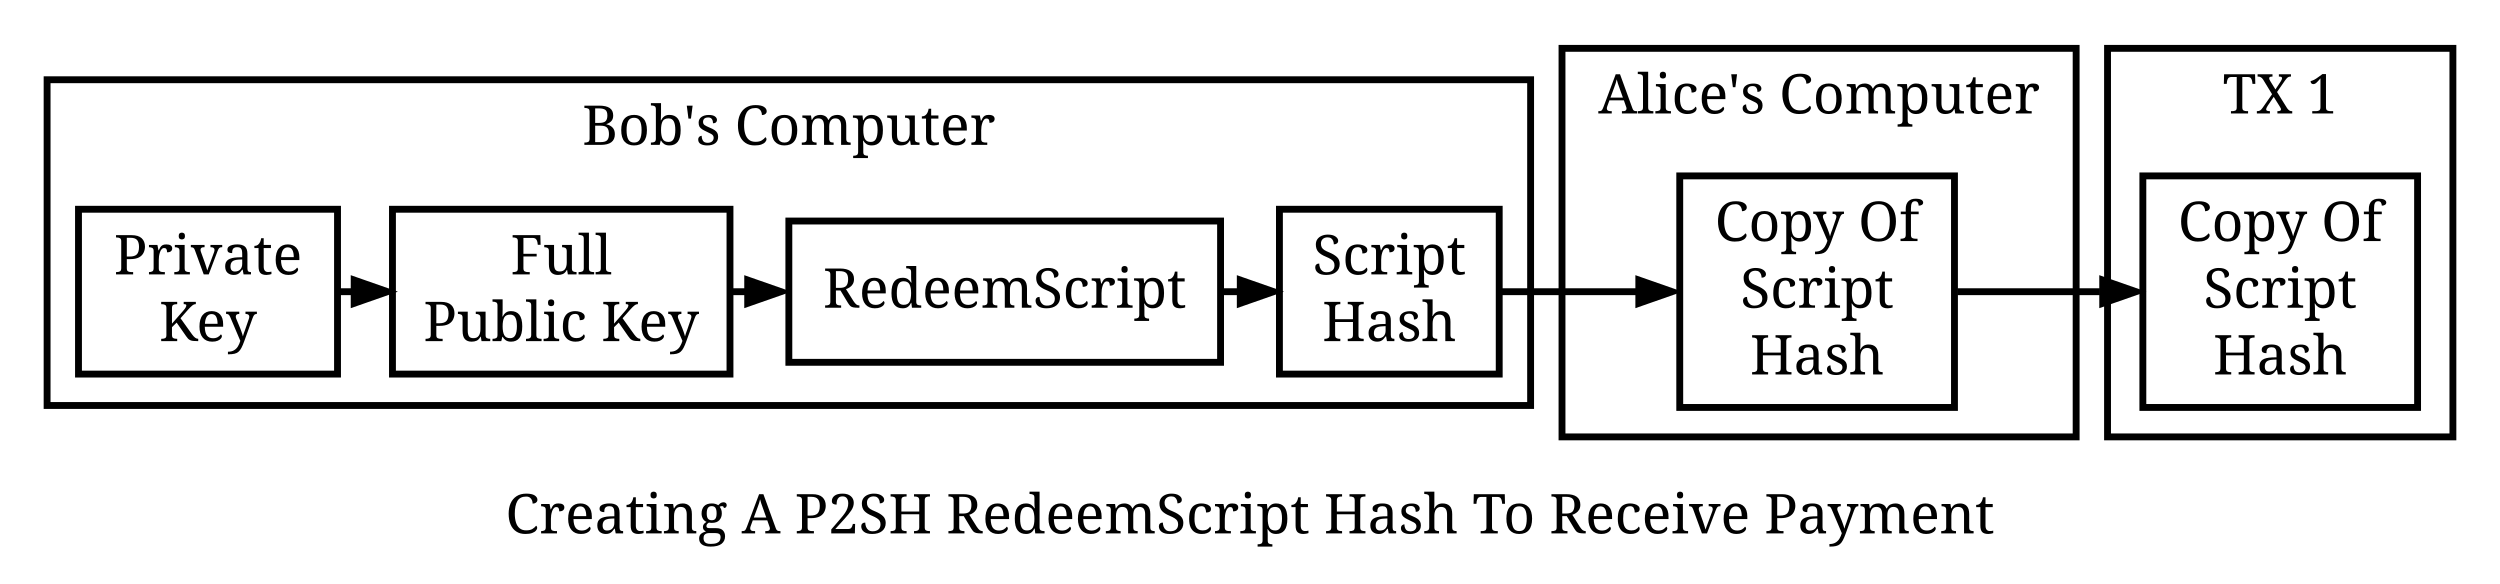
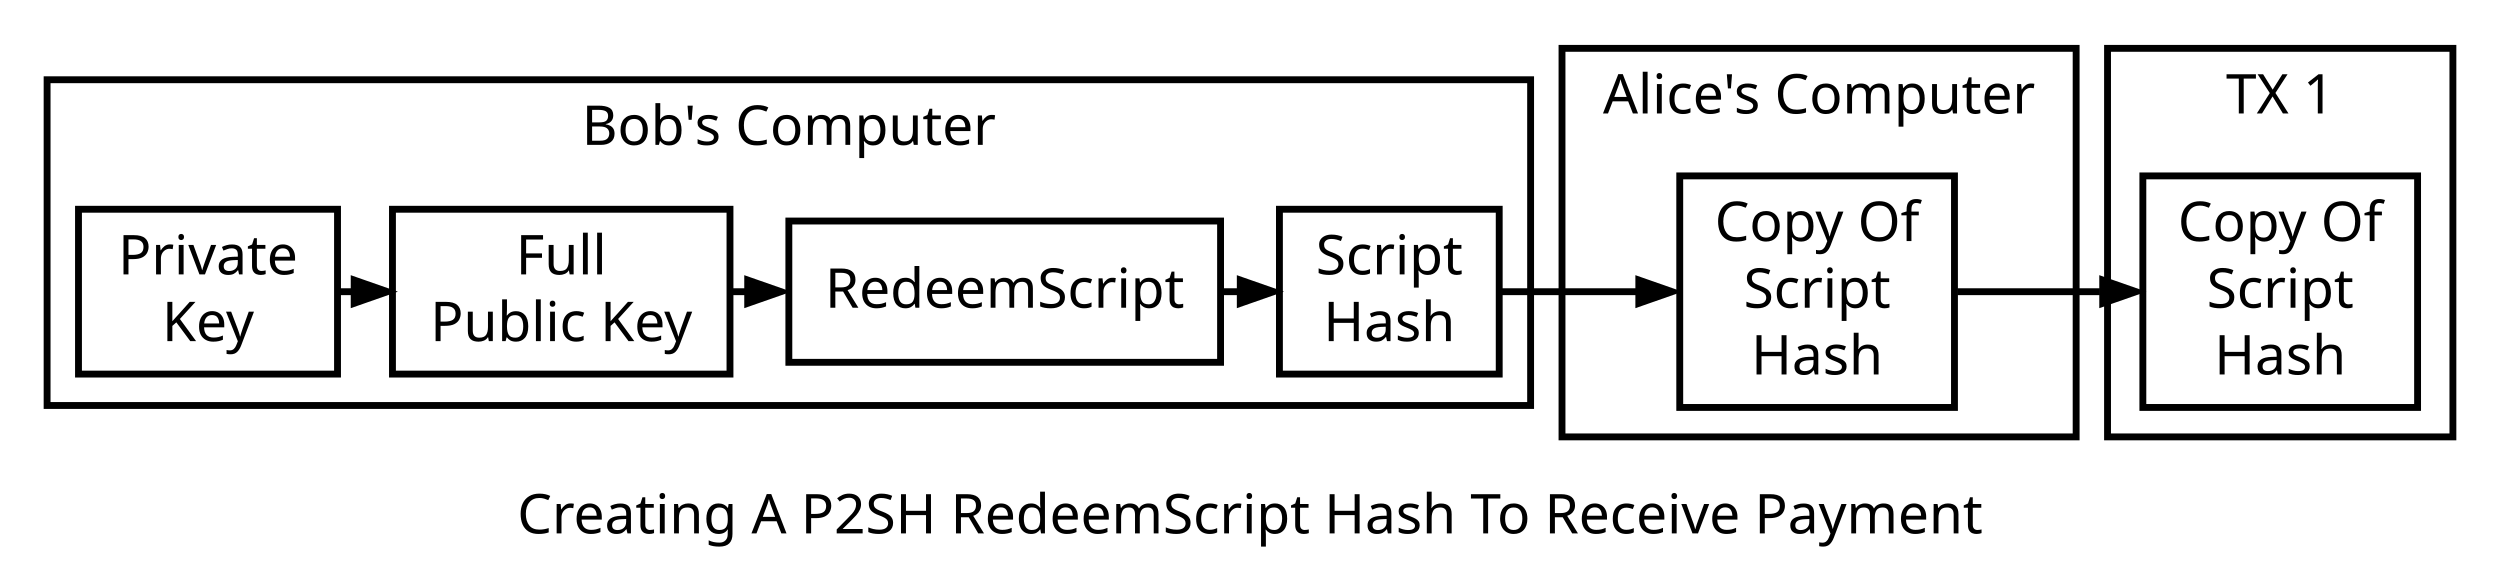
<svg xmlns="http://www.w3.org/2000/svg" width="450pt" height="105pt" viewBox="0.00 0.00 450.00 104.55">
  <g id="graph1" class="graph" transform="scale(0.706436 0.706436) rotate(0) translate(4 144)">
    <polygon fill="white" stroke="white" points="-4,5 -4,-144 634,-144 634,5 -4,5" />
-     <text text-anchor="middle" x="314.5" y="-8.4" font-family="Times Roman,serif" font-size="14.00">Creating A P2SH RedeemScript Hash To Receive Payment</text>
+     <text text-anchor="middle" x="314.5" y="-8.4" font-family="Sans" font-size="14.00">Creating A P2SH RedeemScript Hash To Receive Payment</text>
    <g id="graph2" class="cluster">
      <polygon fill="none" stroke="black" stroke-width="1.75" points="8,-41 8,-124 386,-124 386,-41 8,-41" />
-       <text text-anchor="middle" x="197" y="-107.4" font-family="Times Roman,serif" font-size="14.00">Bob's Computer</text>
+       <text text-anchor="middle" x="197" y="-107.4" font-family="Sans" font-size="14.00">Bob's Computer</text>
    </g>
    <g id="graph3" class="cluster">
      <polygon fill="none" stroke="black" stroke-width="1.75" points="394,-33 394,-132 525,-132 525,-33 394,-33" />
-       <text text-anchor="middle" x="459.5" y="-115.4" font-family="Times Roman,serif" font-size="14.00">Alice's Computer</text>
+       <text text-anchor="middle" x="459.5" y="-115.4" font-family="Sans" font-size="14.00">Alice's Computer</text>
    </g>
    <g id="graph4" class="cluster">
      <polygon fill="none" stroke="black" stroke-width="1.75" points="533,-33 533,-132 621,-132 621,-33 533,-33" />
-       <text text-anchor="middle" x="577" y="-115.4" font-family="Times Roman,serif" font-size="14.00">TX 1</text>
+       <text text-anchor="middle" x="577" y="-115.4" font-family="Sans" font-size="14.00">TX 1</text>
    </g>
    <g id="node2" class="node">
      <polygon fill="none" stroke="black" stroke-width="1.75" points="82,-91 16,-91 16,-49 82,-49 82,-91" />
-       <text text-anchor="middle" x="49" y="-74.4" font-family="Times Roman,serif" font-size="14.00">Private</text>
-       <text text-anchor="middle" x="49" y="-57.4" font-family="Times Roman,serif" font-size="14.00">Key</text>
+       <text text-anchor="middle" x="49" y="-74.4" font-family="Sans" font-size="14.00">Private</text>
+       <text text-anchor="middle" x="49" y="-57.4" font-family="Sans" font-size="14.00">Key</text>
    </g>
    <g id="node3" class="node">
      <polygon fill="none" stroke="black" stroke-width="1.75" points="182,-91 96,-91 96,-49 182,-49 182,-91" />
-       <text text-anchor="middle" x="139" y="-74.4" font-family="Times Roman,serif" font-size="14.00">Full</text>
-       <text text-anchor="middle" x="139" y="-57.4" font-family="Times Roman,serif" font-size="14.00">Public Key</text>
+       <text text-anchor="middle" x="139" y="-74.4" font-family="Sans" font-size="14.00">Full</text>
+       <text text-anchor="middle" x="139" y="-57.4" font-family="Sans" font-size="14.00">Public Key</text>
    </g>
    <g id="edge5" class="edge">
      <path fill="none" stroke="black" stroke-width="1.75" d="M82.002,-70C83.272,-70 84.555,-70 85.848,-70" />
      <polygon fill="black" stroke="black" points="85.868,-73.5 95.868,-70 85.868,-66.5 85.868,-73.5" />
    </g>
    <g id="node4" class="node">
      <polygon fill="none" stroke="black" stroke-width="1.75" points="307,-88 197,-88 197,-52 307,-52 307,-88" />
-       <text text-anchor="middle" x="252" y="-65.9" font-family="Times Roman,serif" font-size="14.00">RedeemScript</text>
+       <text text-anchor="middle" x="252" y="-65.9" font-family="Sans" font-size="14.00">RedeemScript</text>
    </g>
    <g id="edge6" class="edge">
      <path fill="none" stroke="black" stroke-width="1.75" d="M182.043,-70C183.341,-70 184.649,-70 185.964,-70" />
      <polygon fill="black" stroke="black" points="186.138,-73.5 196.138,-70 186.137,-66.5 186.138,-73.5" />
    </g>
    <g id="node5" class="node">
      <polygon fill="none" stroke="black" stroke-width="1.75" points="378,-91 322,-91 322,-49 378,-49 378,-91" />
-       <text text-anchor="middle" x="350" y="-74.4" font-family="Times Roman,serif" font-size="14.00">Script</text>
-       <text text-anchor="middle" x="350" y="-57.4" font-family="Times Roman,serif" font-size="14.00">Hash</text>
+       <text text-anchor="middle" x="350" y="-74.4" font-family="Sans" font-size="14.00">Script</text>
+       <text text-anchor="middle" x="350" y="-57.4" font-family="Sans" font-size="14.00">Hash</text>
    </g>
    <g id="edge7" class="edge">
      <path fill="none" stroke="black" stroke-width="1.75" d="M307.586,-70C308.947,-70 310.3,-70 311.643,-70" />
      <polygon fill="black" stroke="black" points="311.646,-73.5 321.646,-70 311.646,-66.5 311.646,-73.5" />
    </g>
    <g id="node7" class="node">
      <polygon fill="none" stroke="black" stroke-width="1.75" points="494,-99.5 424,-99.5 424,-40.5 494,-40.5 494,-99.5" />
-       <text text-anchor="middle" x="459" y="-82.9" font-family="Times Roman,serif" font-size="14.00">Copy Of</text>
-       <text text-anchor="middle" x="459" y="-65.9" font-family="Times Roman,serif" font-size="14.00">Script</text>
-       <text text-anchor="middle" x="459" y="-48.9" font-family="Times Roman,serif" font-size="14.00">Hash</text>
+       <text text-anchor="middle" x="459" y="-82.9" font-family="Sans" font-size="14.00">Copy Of</text>
+       <text text-anchor="middle" x="459" y="-65.9" font-family="Sans" font-size="14.00">Script</text>
+       <text text-anchor="middle" x="459" y="-48.9" font-family="Sans" font-size="14.00">Hash</text>
    </g>
    <g id="edge8" class="edge">
      <path fill="none" stroke="black" stroke-width="1.75" d="M378.07,-70C388.706,-70 401.113,-70 412.972,-70" />
      <polygon fill="black" stroke="black" points="413.194,-73.5 423.194,-70 413.194,-66.5 413.194,-73.5" />
    </g>
    <g id="node9" class="node">
      <polygon fill="none" stroke="black" stroke-width="1.75" points="612,-99.5 542,-99.5 542,-40.5 612,-40.5 612,-99.5" />
-       <text text-anchor="middle" x="577" y="-82.9" font-family="Times Roman,serif" font-size="14.00">Copy Of</text>
-       <text text-anchor="middle" x="577" y="-65.9" font-family="Times Roman,serif" font-size="14.00">Script</text>
-       <text text-anchor="middle" x="577" y="-48.9" font-family="Times Roman,serif" font-size="14.00">Hash</text>
+       <text text-anchor="middle" x="577" y="-82.9" font-family="Sans" font-size="14.00">Copy Of</text>
+       <text text-anchor="middle" x="577" y="-65.9" font-family="Sans" font-size="14.00">Script</text>
+       <text text-anchor="middle" x="577" y="-48.9" font-family="Sans" font-size="14.00">Hash</text>
    </g>
    <g id="edge9" class="edge">
      <path fill="none" stroke="black" stroke-width="1.75" d="M494.724,-70C506.161,-70 518.988,-70 531.05,-70" />
      <polygon fill="black" stroke="black" points="531.397,-73.5 541.397,-70 531.397,-66.5 531.397,-73.5" />
    </g>
  </g>
</svg>
